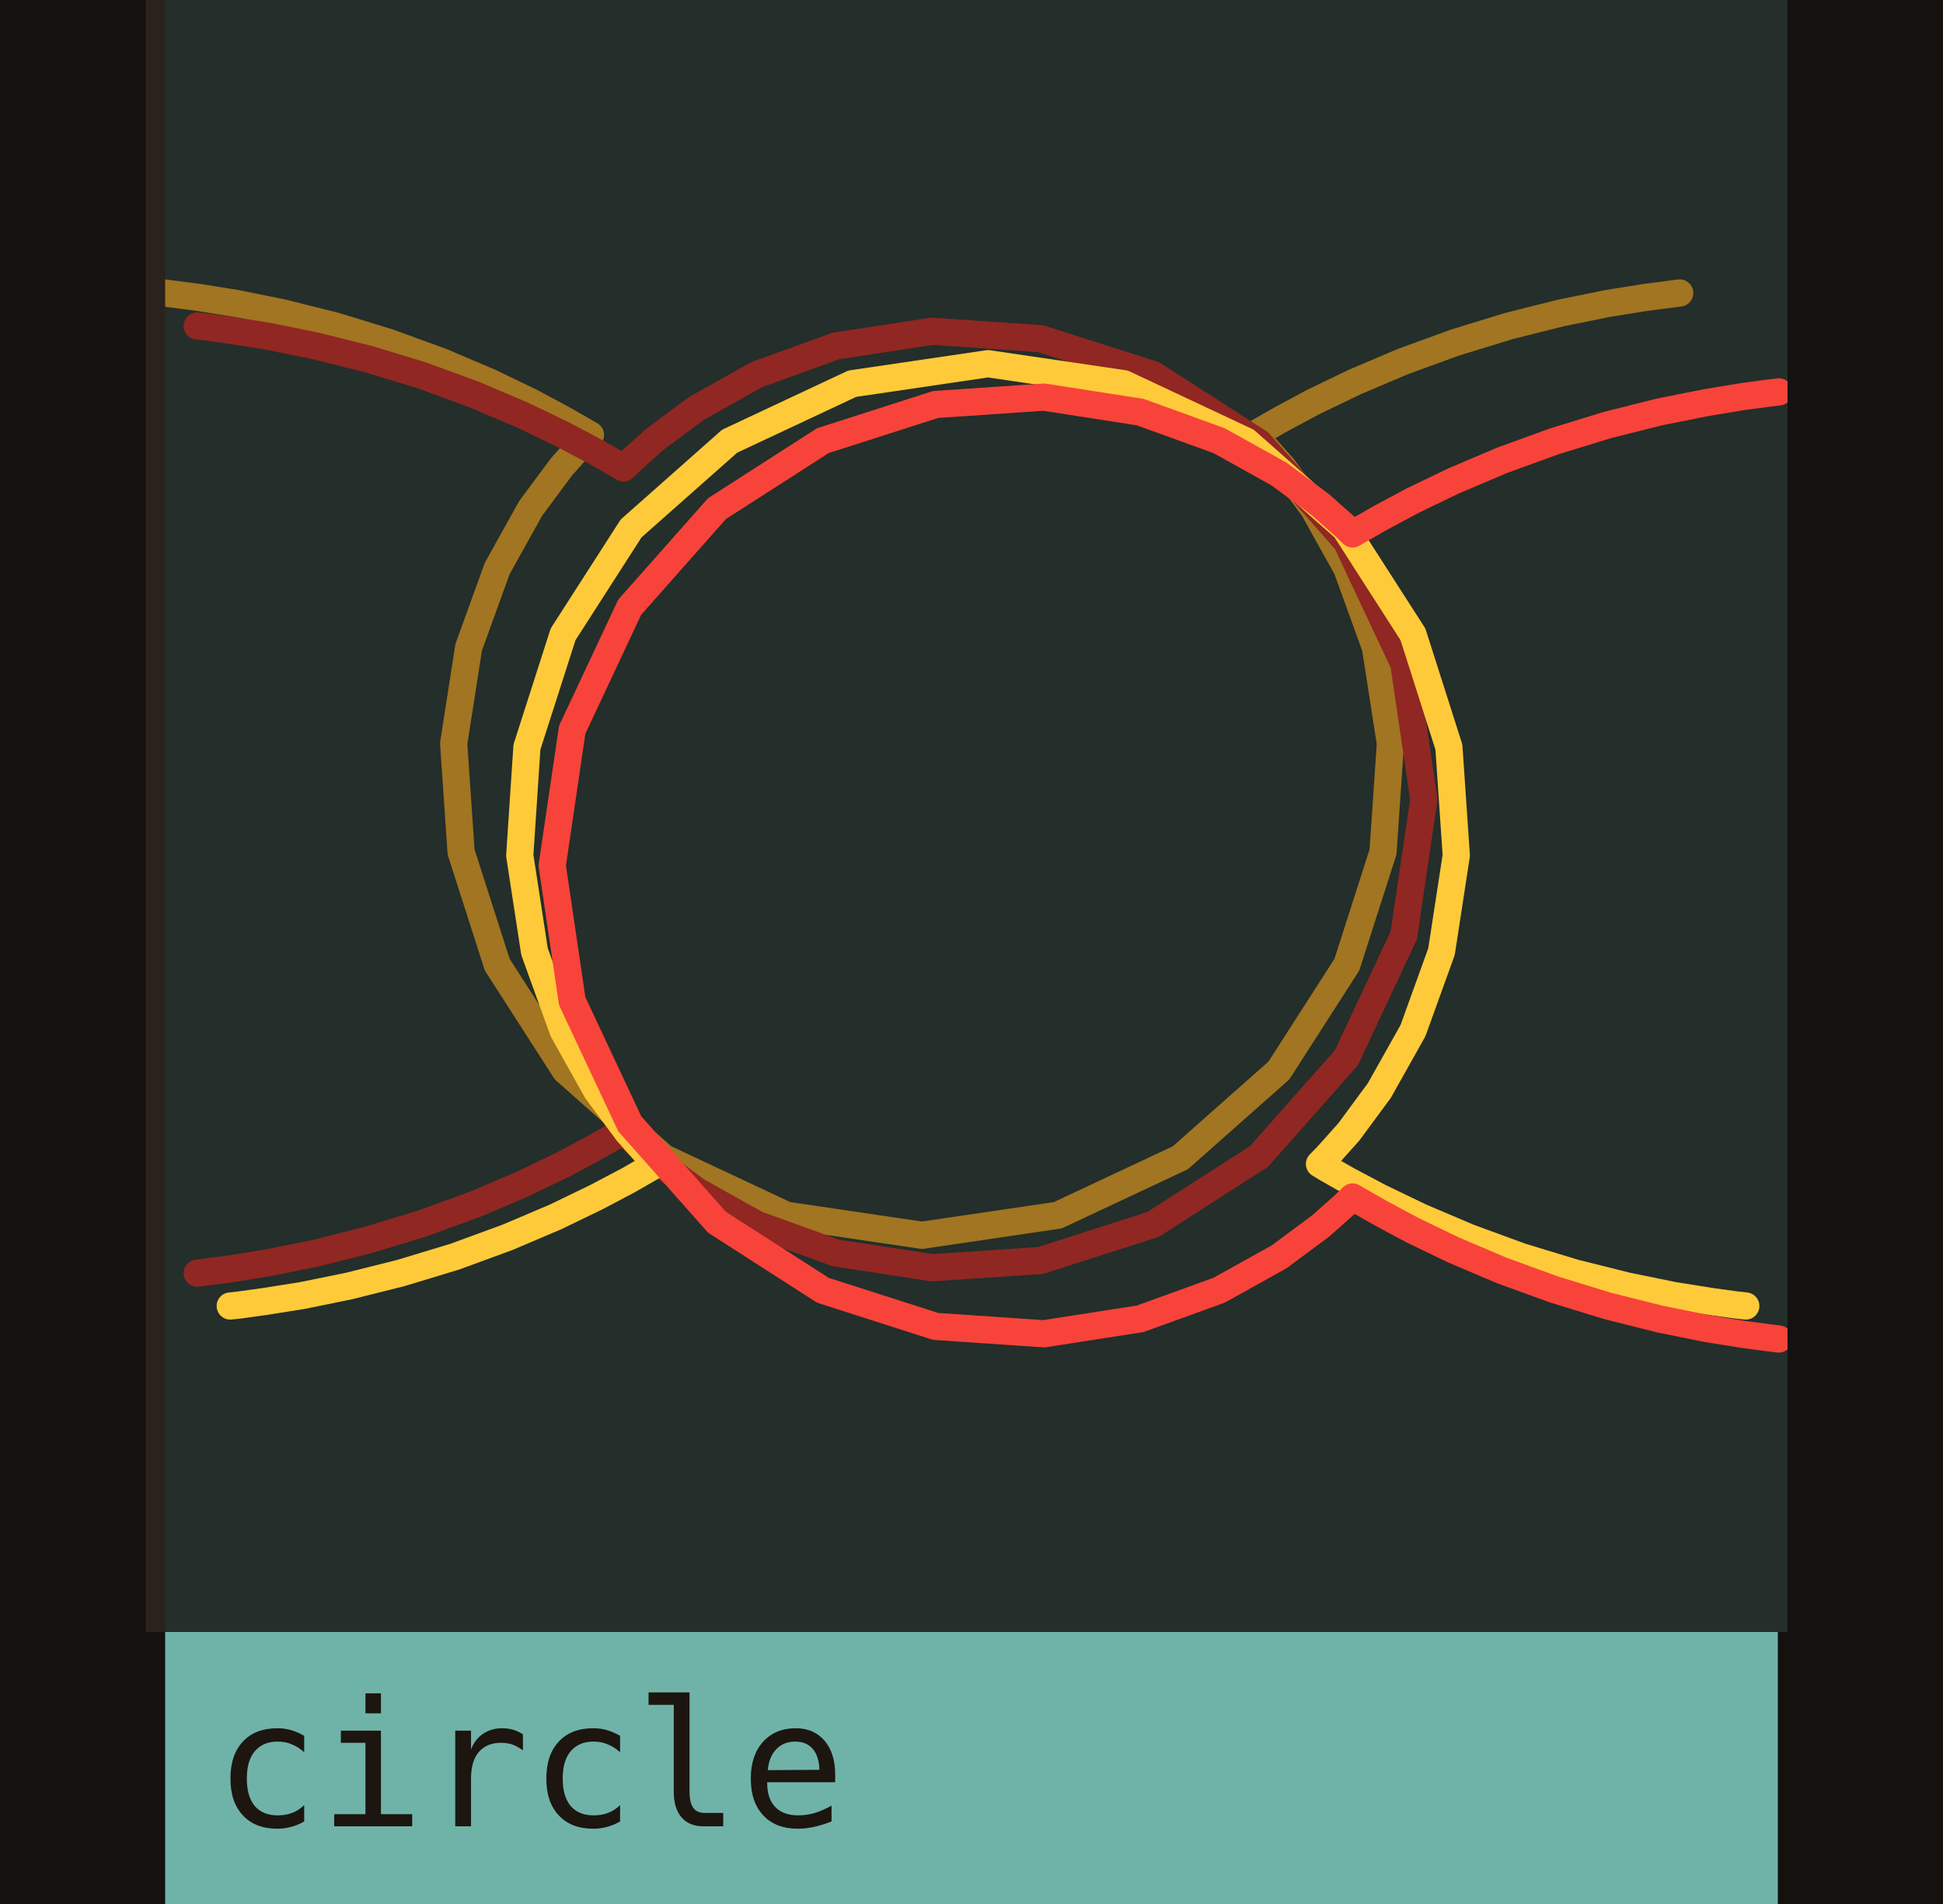
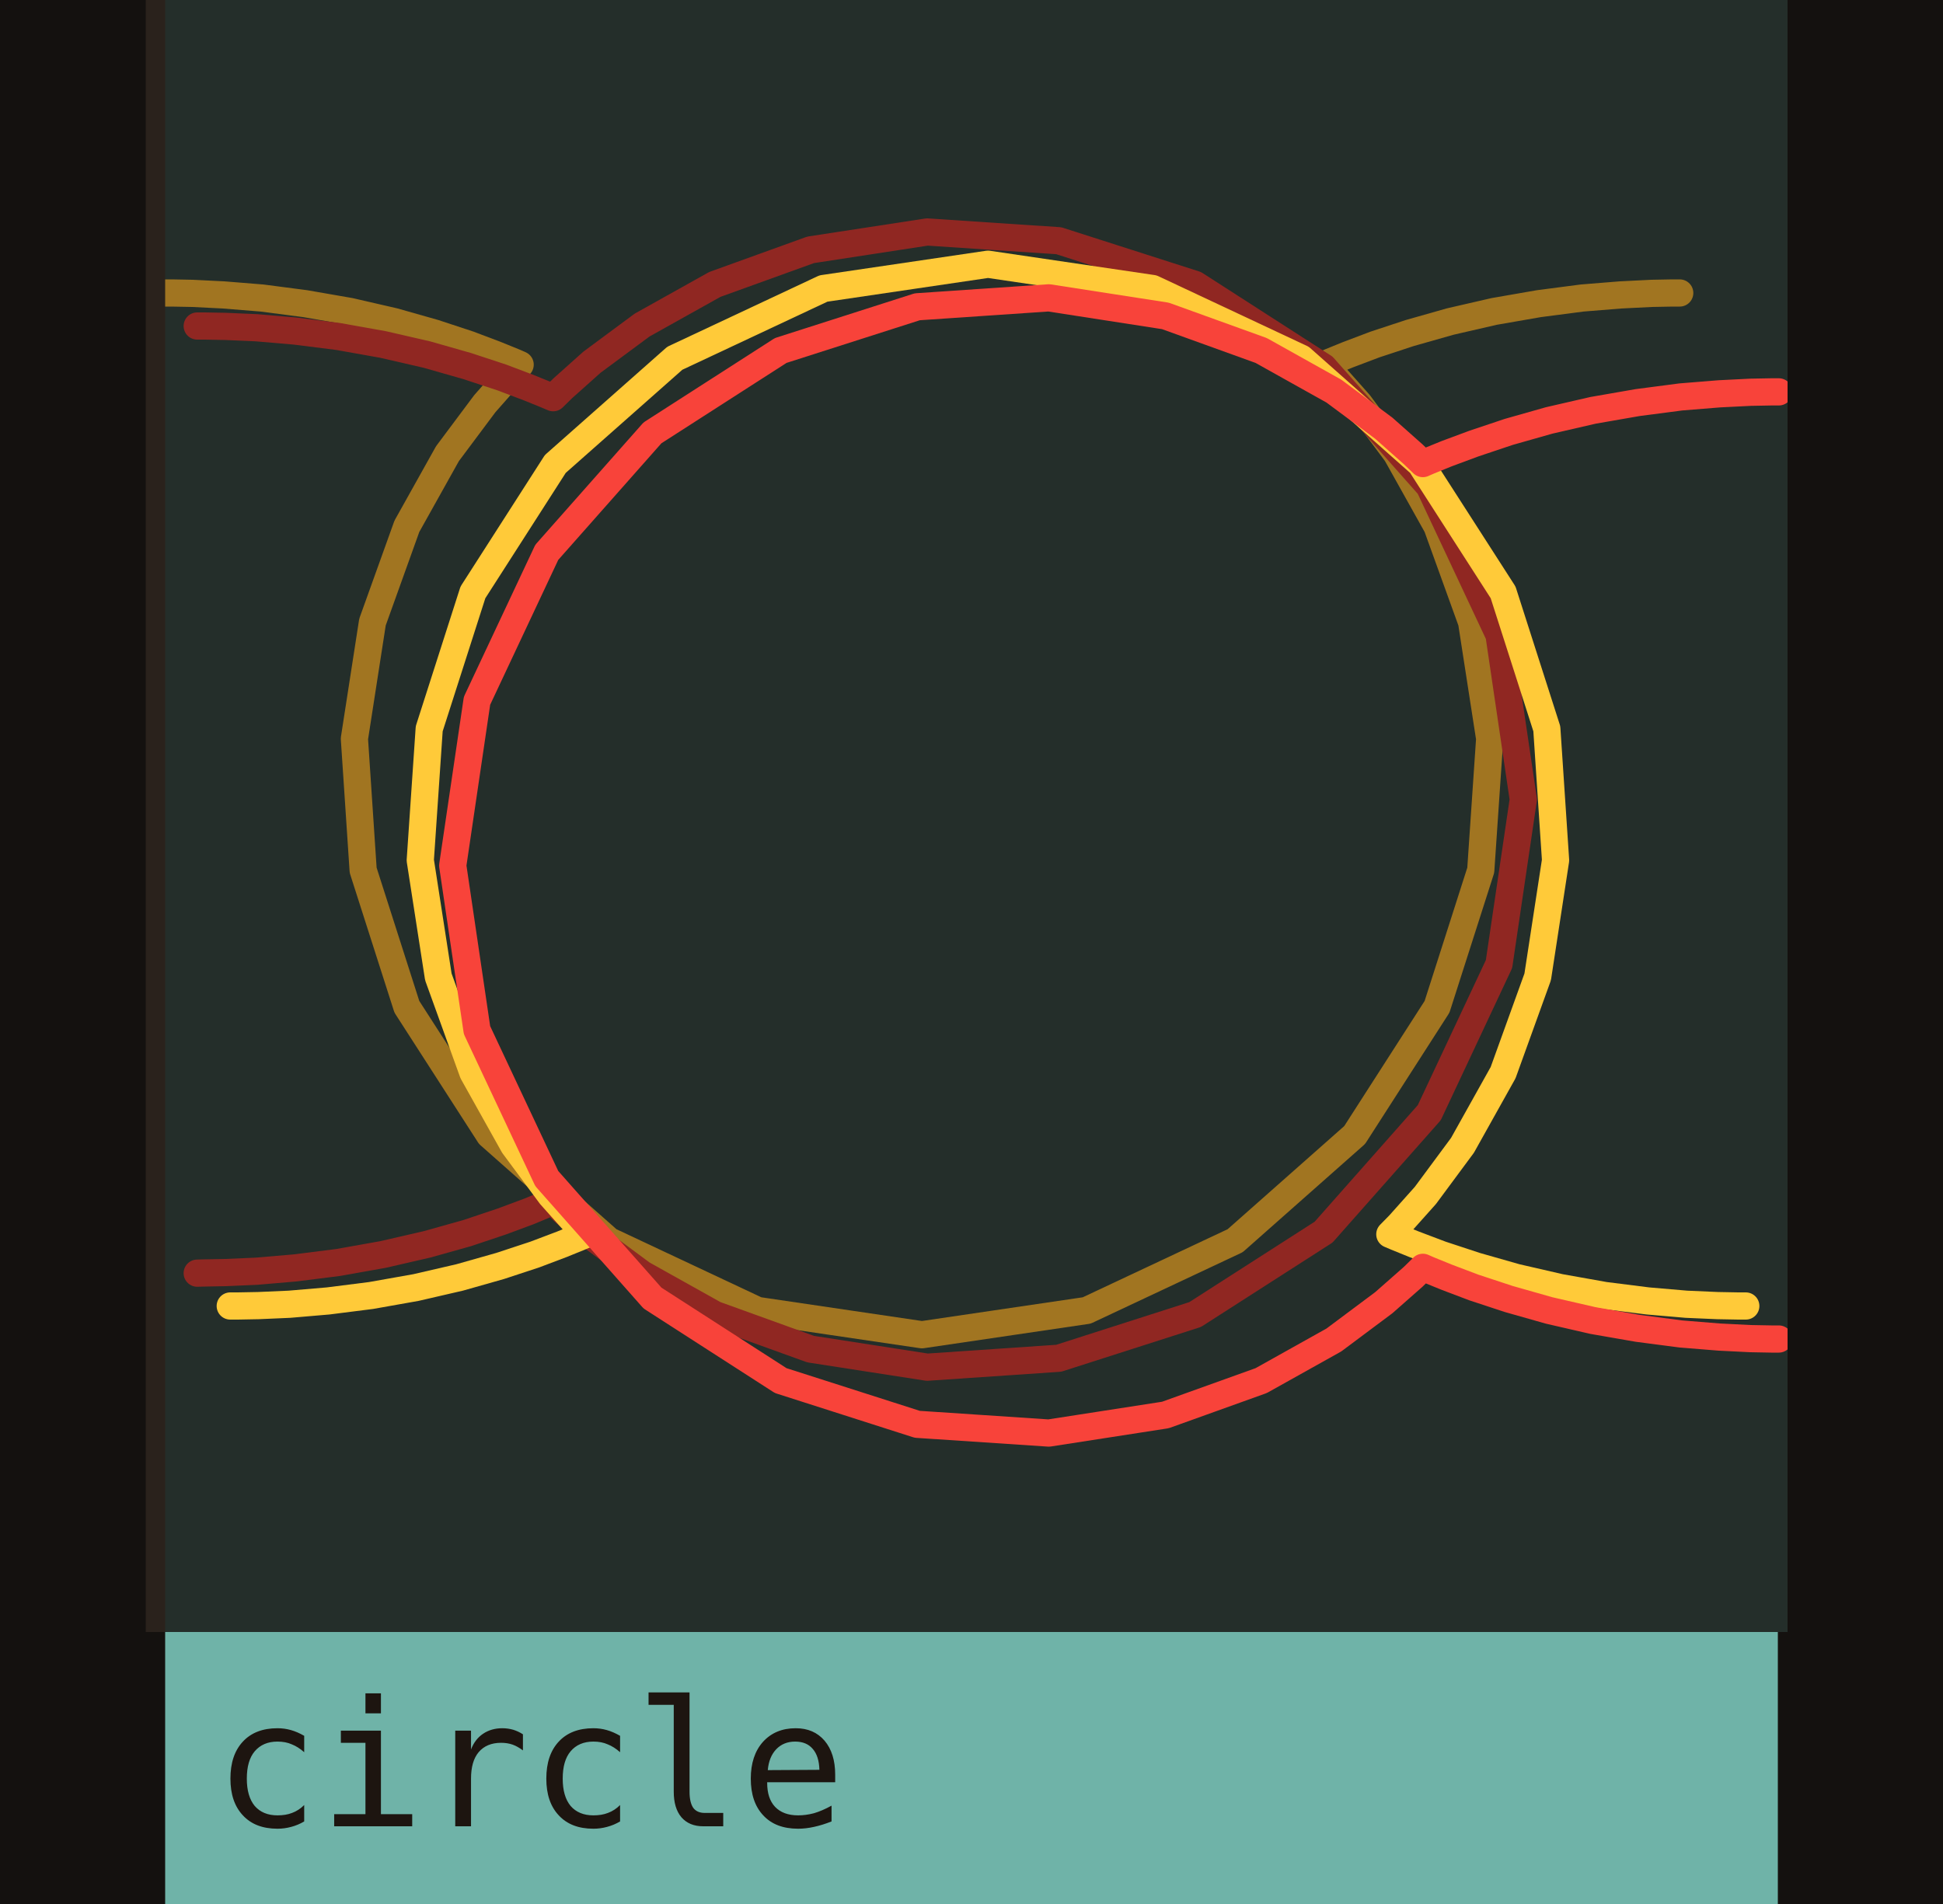
<svg xmlns="http://www.w3.org/2000/svg" viewBox="0 0 100 98" width="100" height="98" role="img">
  <rect width="100" height="98" fill="#14110f" />
  <svg x="8" y="0" width="84" height="84" viewBox="0 0 84 84">
    <rect width="84" height="84" fill="#6fb3a8" fill-opacity="0.18" />
-     <path d="M78.45 15.08L77.98 15.14L76.68 15.31L74.74 15.62L72.33 16.11L69.66 16.78L66.89 17.63L64.2 18.61L61.73 19.66L59.61 20.68L57.97 21.56L56.9 22.17L56.52 22.39L56.92 22.8L58.02 24.04L59.6 26.17L61.32 29.26L62.79 33.32L63.56 38.27L63.18 43.85L61.32 49.65L57.82 55.1L52.75 59.59L46.44 62.55L39.45 63.58L32.47 62.55L26.16 59.59L21.09 55.1L17.59 49.65L15.73 43.85L15.35 38.27L16.12 33.32L17.59 29.26L19.31 26.17L20.89 24.04L21.99 22.8L22.39 22.39L22.01 22.17L20.94 21.56L19.3 20.68L17.18 19.66L14.71 18.61L12.02 17.63L9.25 16.78L6.58 16.11L4.17 15.62L2.23 15.31L0.93 15.14L0.45 15.08" fill="none" stroke="#a17521" stroke-width="1.4" stroke-linecap="round" stroke-linejoin="round" />
-     <path d="M2.15 16.78L2.62 16.83L3.93 17.01L5.87 17.32L8.27 17.81L10.95 18.48L13.71 19.32L16.41 20.31L18.88 21.36L21 22.38L22.64 23.25L23.71 23.86L24.09 24.09L24.5 23.69L25.74 22.58L27.87 21.01L30.95 19.28L35.02 17.81L39.97 17.05L45.55 17.43L51.35 19.28L56.8 22.78L61.29 27.86L64.25 34.16L65.28 41.15L64.25 48.14L61.29 54.45L56.8 59.52L51.35 63.02L45.55 64.88L39.97 65.25L35.02 64.49L30.95 63.02L27.87 61.3L25.74 59.72L24.5 58.62L24.09 58.21L23.71 58.44L22.64 59.05L21 59.93L18.88 60.95L16.41 62L13.71 62.98L10.95 63.82L8.27 64.5L5.87 64.98L3.93 65.3L2.62 65.47L2.15 65.53" fill="none" stroke="#902722" stroke-width="1.4" stroke-linecap="round" stroke-linejoin="round" />
-     <path d="M3.85 67.22L4.32 67.17L5.62 66.99L7.57 66.68L9.97 66.19L12.64 65.52L15.41 64.68L18.11 63.69L20.58 62.64L22.69 61.62L24.34 60.75L25.4 60.14L25.79 59.91L25.38 59.5L24.28 58.26L22.7 56.13L20.98 53.05L19.51 48.98L18.75 44.03L19.12 38.45L20.98 32.65L24.48 27.2L29.55 22.71L35.86 19.75L42.85 18.72L49.84 19.75L56.14 22.71L61.22 27.2L64.72 32.65L66.57 38.45L66.95 44.03L66.19 48.98L64.72 53.05L62.99 56.13L61.42 58.26L60.31 59.5L59.91 59.91L60.29 60.14L61.36 60.75L63 61.62L65.12 62.64L67.59 63.69L70.29 64.68L73.05 65.52L75.73 66.19L78.13 66.68L80.07 66.99L81.38 67.17L81.85 67.22" fill="none" stroke="#ffca39" stroke-width="1.4" stroke-linecap="round" stroke-linejoin="round" />
-     <path d="M83.55 68.92L83.07 68.86L81.77 68.69L79.83 68.38L77.42 67.89L74.75 67.22L71.98 66.37L69.29 65.39L66.82 64.34L64.7 63.32L63.06 62.44L61.99 61.83L61.61 61.61L61.2 62.01L59.96 63.11L57.83 64.69L54.74 66.41L50.68 67.88L45.73 68.65L40.15 68.27L34.35 66.41L28.9 62.91L24.41 57.84L21.45 51.53L20.42 44.55L21.45 37.56L24.41 31.25L28.9 26.18L34.35 22.68L40.15 20.82L45.73 20.44L50.68 21.21L54.74 22.68L57.83 24.4L59.96 25.98L61.2 27.08L61.61 27.48L61.99 27.26L63.06 26.65L64.7 25.77L66.82 24.75L69.29 23.7L71.98 22.72L74.75 21.87L77.42 21.2L79.83 20.72L81.77 20.4L83.07 20.23L83.55 20.17" fill="none" stroke="#f8433a" stroke-width="1.4" stroke-linecap="round" stroke-linejoin="round" />
+     <path d="M78.45 15.08L78.07 15.08L77 15.1L75.4 15.18L73.42 15.34L71.2 15.63L68.9 16.03L66.64 16.55L64.56 17.14L62.77 17.73L61.37 18.26L60.46 18.63L60.14 18.77L60.62 19.27L61.96 20.78L63.87 23.35L65.96 27.09L67.74 32.02L68.67 38.02L68.21 44.79L65.96 51.82L61.72 58.42L55.57 63.86L47.93 67.45L39.45 68.7L30.98 67.45L23.34 63.86L17.19 58.42L12.94 51.82L10.69 44.79L10.24 38.02L11.17 32.02L12.94 27.09L15.03 23.35L16.95 20.78L18.28 19.27L18.77 18.77L18.45 18.63L17.54 18.26L16.14 17.73L14.35 17.14L12.27 16.55L10.01 16.03L7.71 15.63L5.49 15.34L3.51 15.18L1.91 15.1L0.84 15.08L0.45 15.08" fill="none" stroke="#a17521" stroke-width="1.4" stroke-linecap="round" stroke-linejoin="round" />
+     <path d="M2.15 16.78L2.54 16.78L3.61 16.8L5.21 16.87L7.19 17.04L9.41 17.32L11.71 17.73L13.97 18.25L16.04 18.84L17.83 19.43L19.23 19.96L20.14 20.33L20.47 20.47L20.97 19.98L22.47 18.64L25.05 16.73L28.79 14.64L33.72 12.86L39.72 11.94L46.49 12.39L53.51 14.64L60.12 18.89L65.56 25.03L69.15 32.68L70.4 41.15L69.15 49.62L65.56 57.27L60.12 63.42L53.51 67.66L46.49 69.91L39.72 70.37L33.72 69.44L28.79 67.66L25.05 65.57L22.47 63.66L20.97 62.32L20.47 61.83L20.14 61.97L19.23 62.35L17.83 62.87L16.04 63.47L13.97 64.05L11.71 64.57L9.41 64.98L7.19 65.26L5.21 65.43L3.61 65.5L2.54 65.52L2.15 65.53" fill="none" stroke="#902722" stroke-width="1.4" stroke-linecap="round" stroke-linejoin="round" />
+     <path d="M3.85 67.22L4.24 67.22L5.3 67.2L6.9 67.13L8.89 66.96L11.1 66.68L13.41 66.27L15.66 65.75L17.74 65.16L19.53 64.57L20.93 64.04L21.84 63.67L22.17 63.53L21.68 63.03L20.34 61.53L18.43 58.95L16.34 55.21L14.56 50.28L13.63 44.28L14.09 37.51L16.34 30.49L20.58 23.88L26.73 18.44L34.38 14.85L42.85 13.6L51.32 14.85L58.97 18.44L65.11 23.88L69.36 30.49L71.61 37.51L72.06 44.28L71.14 50.28L69.36 55.21L67.27 58.95L65.36 61.53L64.02 63.03L63.53 63.53L63.86 63.67L64.77 64.04L66.17 64.57L67.96 65.16L70.03 65.75L72.29 66.27L74.59 66.68L76.81 66.96L78.79 67.13L80.39 67.2L81.46 67.22L81.85 67.22" fill="none" stroke="#ffca39" stroke-width="1.4" stroke-linecap="round" stroke-linejoin="round" />
+     <path d="M83.55 68.92L83.16 68.92L82.09 68.9L80.49 68.82L78.51 68.66L76.29 68.37L73.99 67.97L71.73 67.45L69.65 66.86L67.86 66.27L66.46 65.74L65.55 65.37L65.23 65.23L64.73 65.72L63.22 67.05L60.65 68.97L56.91 71.06L51.98 72.83L45.98 73.76L39.21 73.31L32.18 71.06L25.58 66.81L20.14 60.66L16.55 53.02L15.3 44.55L16.55 36.07L20.14 28.43L25.58 22.28L32.18 18.04L39.21 15.79L45.98 15.33L51.98 16.26L56.91 18.04L60.65 20.13L63.22 22.04L64.73 23.38L65.23 23.86L65.55 23.72L66.46 23.35L67.86 22.83L69.65 22.23L71.73 21.64L73.99 21.12L76.29 20.72L78.51 20.43L80.49 20.27L82.09 20.19L83.16 20.17L83.55 20.17" fill="none" stroke="#f8433a" stroke-width="1.4" stroke-linecap="round" stroke-linejoin="round" />
  </svg>
  <path d="M8 0L8 84" stroke="#2a221c" stroke-width="1" fill="none" />
  <svg x="8" y="84" width="84" height="14" viewBox="0 0 84 14">
    <rect x="0.5" width="83" height="14" fill="#6fb3a8" />
    <text x="3" y="10" fill="#1d1510" font-size="9" font-family="ui-monospace, Menlo, monospace">circle</text>
  </svg>
</svg>
